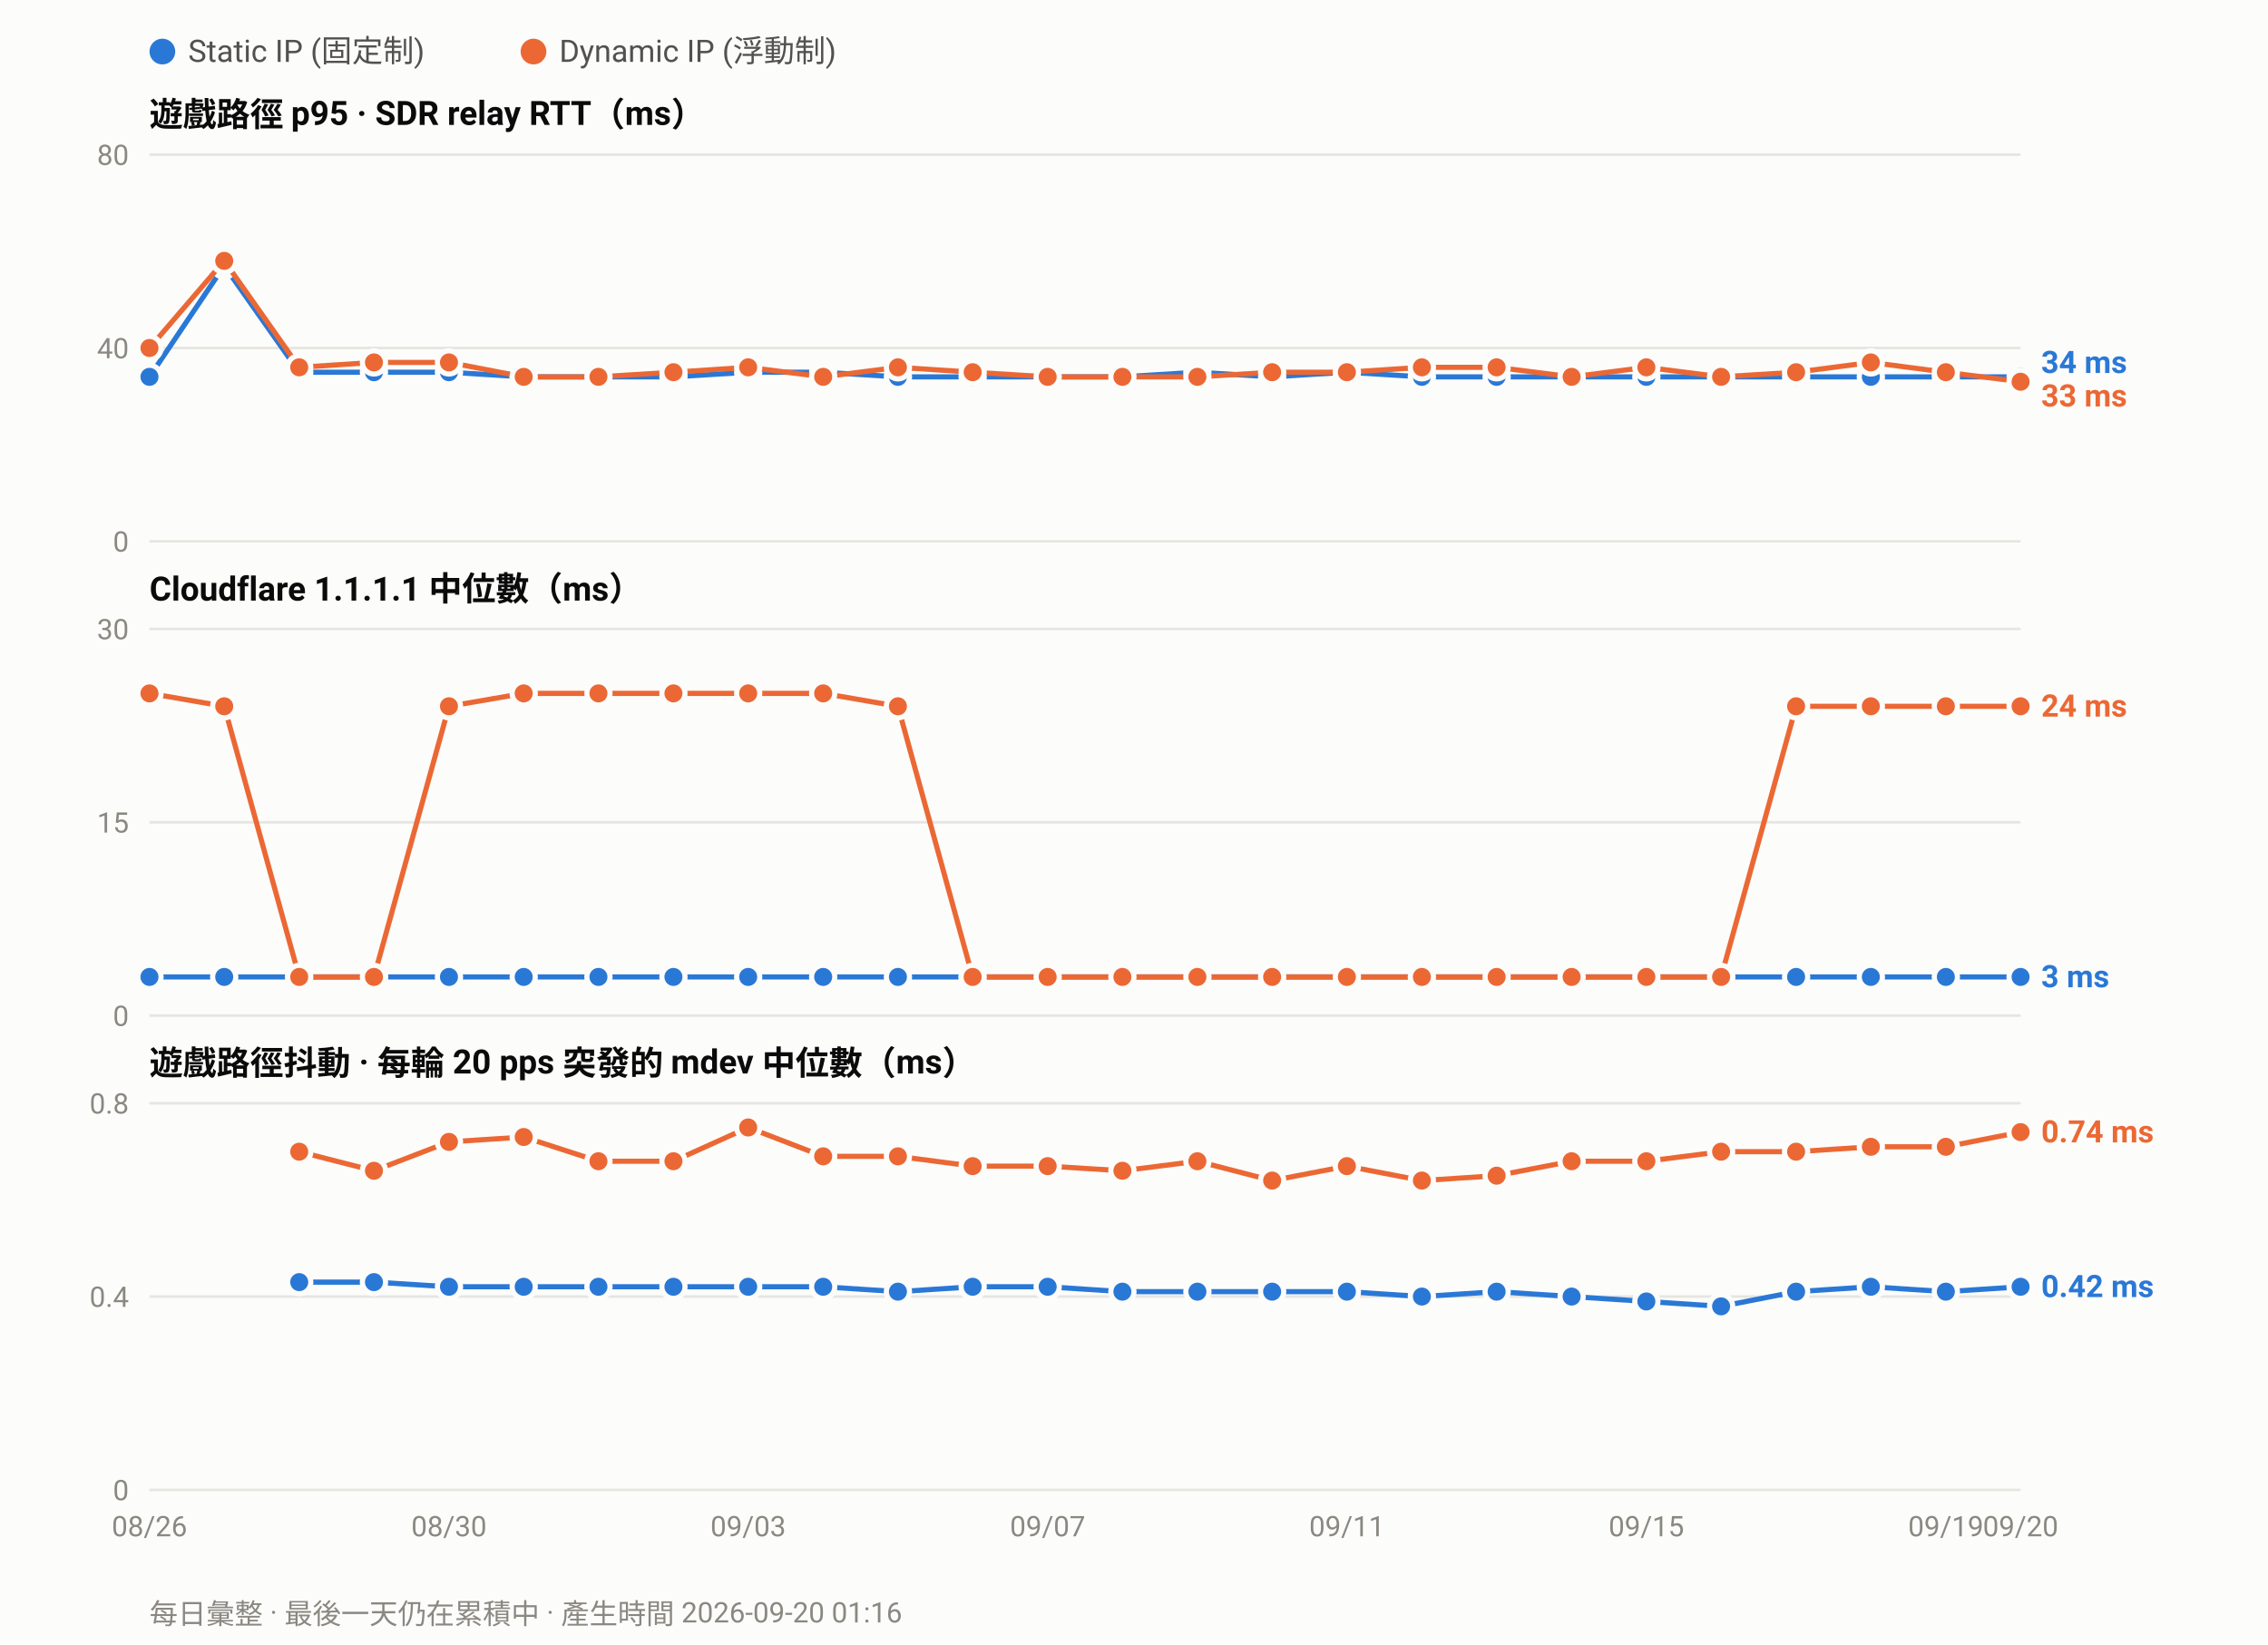
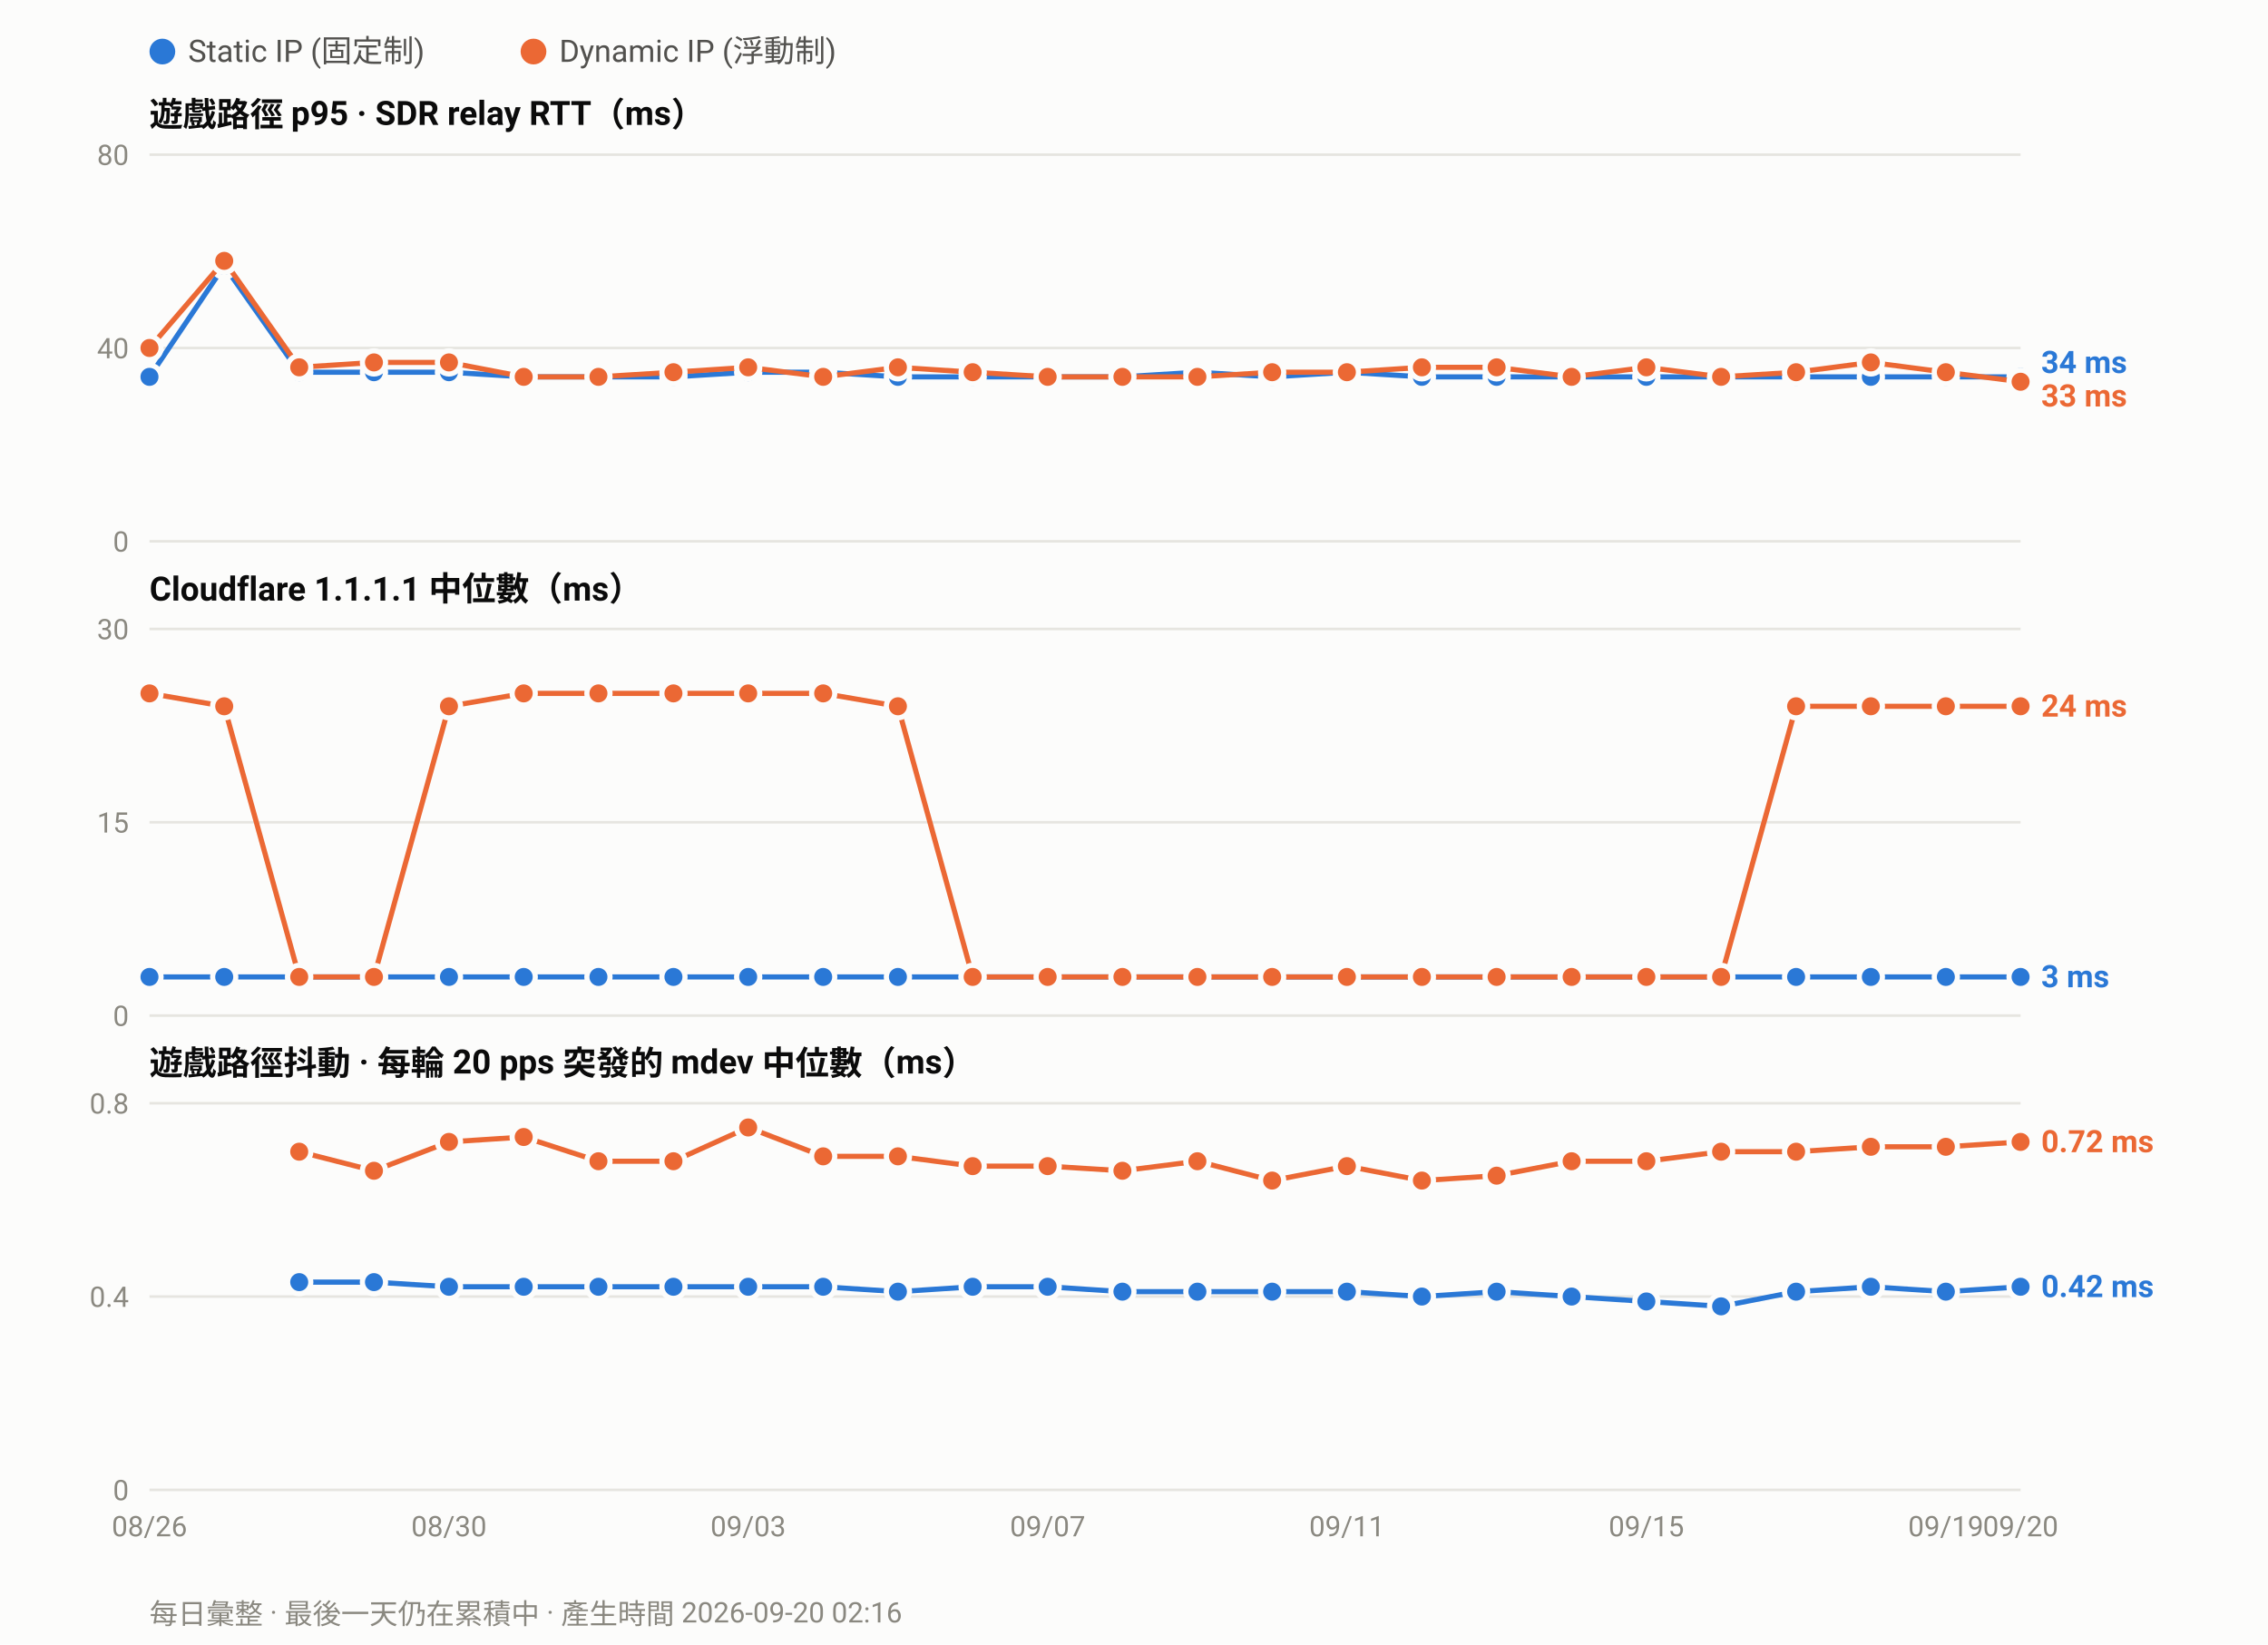
<svg xmlns="http://www.w3.org/2000/svg" width="880" height="638" viewBox="0 0 880 638" font-family="ui-sans-serif,-apple-system,Segoe UI,Roboto,Helvetica,Arial,sans-serif">
  <rect width="880" height="638" fill="#fcfcfb" />
  <circle cx="63.0" cy="20" r="5" fill="#2a78d6" />
  <text x="73.0" y="24" font-size="12" fill="#52514e">Static IP (固定制)</text>
  <circle cx="207.0" cy="20" r="5" fill="#eb6834" />
  <text x="217.0" y="24" font-size="12" fill="#52514e">Dynamic IP (浮動制)</text>
  <text x="58" y="49.0" font-size="13" font-weight="600" fill="#0b0b0b">遊戲路徑 p95 · SDR relay RTT（ms）</text>
  <line x1="58" y1="210.0" x2="784.0" y2="210.0" stroke="#e6e5e0" stroke-width="1" />
  <text x="50" y="214.0" font-size="11" text-anchor="end" fill="#8a8880">0</text>
  <line x1="58" y1="135.0" x2="784.0" y2="135.0" stroke="#e6e5e0" stroke-width="1" />
  <text x="50" y="139.0" font-size="11" text-anchor="end" fill="#8a8880">40</text>
  <line x1="58" y1="60.0" x2="784.0" y2="60.0" stroke="#e6e5e0" stroke-width="1" />
  <text x="50" y="64.0" font-size="11" text-anchor="end" fill="#8a8880">80</text>
  <polyline fill="none" stroke="#2a78d6" stroke-width="2" stroke-linejoin="round" points="58.0,146.2 87.0,103.1 116.1,144.4 145.1,144.4 174.2,144.4 203.2,146.2 232.2,146.2 261.3,146.2 290.3,144.4 319.4,144.4 348.4,146.2 377.4,146.2 406.5,146.2 435.5,146.2 464.6,144.4 493.6,146.2 522.6,144.4 551.7,146.2 580.7,146.2 609.8,146.2 638.8,146.2 667.8,146.2 696.9,146.2 725.9,146.2 755.0,146.2 784.0,146.2" />
  <circle cx="58.0" cy="146.2" r="4.5" fill="#2a78d6" stroke="#fcfcfb" stroke-width="2" />
  <circle cx="87.0" cy="103.1" r="4.5" fill="#2a78d6" stroke="#fcfcfb" stroke-width="2" />
  <circle cx="116.1" cy="144.4" r="4.5" fill="#2a78d6" stroke="#fcfcfb" stroke-width="2" />
  <circle cx="145.1" cy="144.4" r="4.5" fill="#2a78d6" stroke="#fcfcfb" stroke-width="2" />
  <circle cx="174.2" cy="144.4" r="4.5" fill="#2a78d6" stroke="#fcfcfb" stroke-width="2" />
  <circle cx="203.2" cy="146.2" r="4.5" fill="#2a78d6" stroke="#fcfcfb" stroke-width="2" />
  <circle cx="232.2" cy="146.2" r="4.5" fill="#2a78d6" stroke="#fcfcfb" stroke-width="2" />
  <circle cx="261.3" cy="146.2" r="4.5" fill="#2a78d6" stroke="#fcfcfb" stroke-width="2" />
  <circle cx="290.3" cy="144.4" r="4.5" fill="#2a78d6" stroke="#fcfcfb" stroke-width="2" />
  <circle cx="319.4" cy="144.4" r="4.5" fill="#2a78d6" stroke="#fcfcfb" stroke-width="2" />
  <circle cx="348.4" cy="146.2" r="4.5" fill="#2a78d6" stroke="#fcfcfb" stroke-width="2" />
  <circle cx="377.4" cy="146.2" r="4.5" fill="#2a78d6" stroke="#fcfcfb" stroke-width="2" />
  <circle cx="406.5" cy="146.2" r="4.5" fill="#2a78d6" stroke="#fcfcfb" stroke-width="2" />
  <circle cx="435.5" cy="146.2" r="4.5" fill="#2a78d6" stroke="#fcfcfb" stroke-width="2" />
  <circle cx="464.6" cy="144.4" r="4.5" fill="#2a78d6" stroke="#fcfcfb" stroke-width="2" />
  <circle cx="493.6" cy="146.2" r="4.5" fill="#2a78d6" stroke="#fcfcfb" stroke-width="2" />
  <circle cx="522.6" cy="144.4" r="4.5" fill="#2a78d6" stroke="#fcfcfb" stroke-width="2" />
  <circle cx="551.7" cy="146.2" r="4.5" fill="#2a78d6" stroke="#fcfcfb" stroke-width="2" />
  <circle cx="580.7" cy="146.2" r="4.5" fill="#2a78d6" stroke="#fcfcfb" stroke-width="2" />
  <circle cx="609.8" cy="146.2" r="4.5" fill="#2a78d6" stroke="#fcfcfb" stroke-width="2" />
  <circle cx="638.8" cy="146.2" r="4.5" fill="#2a78d6" stroke="#fcfcfb" stroke-width="2" />
  <circle cx="667.8" cy="146.2" r="4.5" fill="#2a78d6" stroke="#fcfcfb" stroke-width="2" />
  <circle cx="696.9" cy="146.2" r="4.5" fill="#2a78d6" stroke="#fcfcfb" stroke-width="2" />
  <circle cx="725.9" cy="146.2" r="4.5" fill="#2a78d6" stroke="#fcfcfb" stroke-width="2" />
  <circle cx="755.0" cy="146.2" r="4.5" fill="#2a78d6" stroke="#fcfcfb" stroke-width="2" />
  <circle cx="784.0" cy="146.2" r="4.5" fill="#2a78d6" stroke="#fcfcfb" stroke-width="2" />
  <polyline fill="none" stroke="#eb6834" stroke-width="2" stroke-linejoin="round" points="58.0,135.0 87.0,101.2 116.1,142.5 145.1,140.6 174.2,140.6 203.2,146.2 232.2,146.2 261.3,144.4 290.3,142.5 319.4,146.2 348.4,142.5 377.4,144.4 406.5,146.2 435.5,146.2 464.6,146.2 493.6,144.4 522.6,144.4 551.7,142.5 580.7,142.5 609.8,146.2 638.8,142.5 667.8,146.2 696.9,144.4 725.9,140.6 755.0,144.4 784.0,148.1" />
  <circle cx="58.0" cy="135.0" r="4.5" fill="#eb6834" stroke="#fcfcfb" stroke-width="2" />
  <circle cx="87.0" cy="101.2" r="4.5" fill="#eb6834" stroke="#fcfcfb" stroke-width="2" />
  <circle cx="116.1" cy="142.5" r="4.5" fill="#eb6834" stroke="#fcfcfb" stroke-width="2" />
  <circle cx="145.1" cy="140.6" r="4.5" fill="#eb6834" stroke="#fcfcfb" stroke-width="2" />
  <circle cx="174.2" cy="140.6" r="4.5" fill="#eb6834" stroke="#fcfcfb" stroke-width="2" />
  <circle cx="203.2" cy="146.2" r="4.5" fill="#eb6834" stroke="#fcfcfb" stroke-width="2" />
  <circle cx="232.2" cy="146.2" r="4.5" fill="#eb6834" stroke="#fcfcfb" stroke-width="2" />
  <circle cx="261.3" cy="144.4" r="4.5" fill="#eb6834" stroke="#fcfcfb" stroke-width="2" />
  <circle cx="290.3" cy="142.5" r="4.5" fill="#eb6834" stroke="#fcfcfb" stroke-width="2" />
  <circle cx="319.4" cy="146.2" r="4.5" fill="#eb6834" stroke="#fcfcfb" stroke-width="2" />
  <circle cx="348.4" cy="142.5" r="4.5" fill="#eb6834" stroke="#fcfcfb" stroke-width="2" />
  <circle cx="377.4" cy="144.4" r="4.5" fill="#eb6834" stroke="#fcfcfb" stroke-width="2" />
  <circle cx="406.5" cy="146.2" r="4.5" fill="#eb6834" stroke="#fcfcfb" stroke-width="2" />
  <circle cx="435.5" cy="146.2" r="4.5" fill="#eb6834" stroke="#fcfcfb" stroke-width="2" />
  <circle cx="464.6" cy="146.2" r="4.5" fill="#eb6834" stroke="#fcfcfb" stroke-width="2" />
  <circle cx="493.6" cy="144.4" r="4.5" fill="#eb6834" stroke="#fcfcfb" stroke-width="2" />
  <circle cx="522.6" cy="144.4" r="4.5" fill="#eb6834" stroke="#fcfcfb" stroke-width="2" />
  <circle cx="551.7" cy="142.5" r="4.5" fill="#eb6834" stroke="#fcfcfb" stroke-width="2" />
  <circle cx="580.7" cy="142.5" r="4.5" fill="#eb6834" stroke="#fcfcfb" stroke-width="2" />
  <circle cx="609.8" cy="146.2" r="4.5" fill="#eb6834" stroke="#fcfcfb" stroke-width="2" />
  <circle cx="638.8" cy="142.5" r="4.5" fill="#eb6834" stroke="#fcfcfb" stroke-width="2" />
  <circle cx="667.8" cy="146.2" r="4.5" fill="#eb6834" stroke="#fcfcfb" stroke-width="2" />
  <circle cx="696.9" cy="144.4" r="4.5" fill="#eb6834" stroke="#fcfcfb" stroke-width="2" />
  <circle cx="725.9" cy="140.6" r="4.5" fill="#eb6834" stroke="#fcfcfb" stroke-width="2" />
  <circle cx="755.0" cy="144.4" r="4.5" fill="#eb6834" stroke="#fcfcfb" stroke-width="2" />
  <circle cx="784.0" cy="148.1" r="4.5" fill="#eb6834" stroke="#fcfcfb" stroke-width="2" />
  <text x="792.0" y="144.7" font-size="12" font-weight="600" fill="#2a78d6">34 ms</text>
  <text x="792.0" y="157.7" font-size="12" font-weight="600" fill="#eb6834">33 ms</text>
  <text x="58" y="233.0" font-size="13" font-weight="600" fill="#0b0b0b">Cloudflare 1.1.1.1 中位數（ms）</text>
  <line x1="58" y1="394.0" x2="784.0" y2="394.0" stroke="#e6e5e0" stroke-width="1" />
  <text x="50" y="398.0" font-size="11" text-anchor="end" fill="#8a8880">0</text>
  <line x1="58" y1="319.0" x2="784.0" y2="319.0" stroke="#e6e5e0" stroke-width="1" />
  <text x="50" y="323.0" font-size="11" text-anchor="end" fill="#8a8880">15</text>
  <line x1="58" y1="244.0" x2="784.0" y2="244.0" stroke="#e6e5e0" stroke-width="1" />
  <text x="50" y="248.0" font-size="11" text-anchor="end" fill="#8a8880">30</text>
  <polyline fill="none" stroke="#2a78d6" stroke-width="2" stroke-linejoin="round" points="58.0,379.0 87.0,379.0 116.1,379.0 145.1,379.0 174.2,379.0 203.2,379.0 232.2,379.0 261.3,379.0 290.3,379.0 319.4,379.0 348.4,379.0 377.4,379.0 406.5,379.0 435.5,379.0 464.6,379.0 493.6,379.0 522.6,379.0 551.7,379.0 580.7,379.0 609.8,379.0 638.8,379.0 667.8,379.0 696.9,379.0 725.9,379.0 755.0,379.0 784.0,379.0" />
  <circle cx="58.0" cy="379.0" r="4.5" fill="#2a78d6" stroke="#fcfcfb" stroke-width="2" />
  <circle cx="87.0" cy="379.0" r="4.5" fill="#2a78d6" stroke="#fcfcfb" stroke-width="2" />
  <circle cx="116.1" cy="379.0" r="4.5" fill="#2a78d6" stroke="#fcfcfb" stroke-width="2" />
  <circle cx="145.1" cy="379.0" r="4.5" fill="#2a78d6" stroke="#fcfcfb" stroke-width="2" />
  <circle cx="174.2" cy="379.0" r="4.5" fill="#2a78d6" stroke="#fcfcfb" stroke-width="2" />
  <circle cx="203.2" cy="379.0" r="4.5" fill="#2a78d6" stroke="#fcfcfb" stroke-width="2" />
  <circle cx="232.2" cy="379.0" r="4.5" fill="#2a78d6" stroke="#fcfcfb" stroke-width="2" />
  <circle cx="261.3" cy="379.0" r="4.5" fill="#2a78d6" stroke="#fcfcfb" stroke-width="2" />
  <circle cx="290.3" cy="379.0" r="4.5" fill="#2a78d6" stroke="#fcfcfb" stroke-width="2" />
  <circle cx="319.4" cy="379.0" r="4.5" fill="#2a78d6" stroke="#fcfcfb" stroke-width="2" />
  <circle cx="348.4" cy="379.0" r="4.5" fill="#2a78d6" stroke="#fcfcfb" stroke-width="2" />
  <circle cx="377.4" cy="379.0" r="4.5" fill="#2a78d6" stroke="#fcfcfb" stroke-width="2" />
  <circle cx="406.5" cy="379.0" r="4.5" fill="#2a78d6" stroke="#fcfcfb" stroke-width="2" />
  <circle cx="435.5" cy="379.0" r="4.5" fill="#2a78d6" stroke="#fcfcfb" stroke-width="2" />
  <circle cx="464.6" cy="379.0" r="4.5" fill="#2a78d6" stroke="#fcfcfb" stroke-width="2" />
  <circle cx="493.6" cy="379.0" r="4.5" fill="#2a78d6" stroke="#fcfcfb" stroke-width="2" />
  <circle cx="522.6" cy="379.0" r="4.5" fill="#2a78d6" stroke="#fcfcfb" stroke-width="2" />
  <circle cx="551.7" cy="379.0" r="4.5" fill="#2a78d6" stroke="#fcfcfb" stroke-width="2" />
  <circle cx="580.7" cy="379.0" r="4.5" fill="#2a78d6" stroke="#fcfcfb" stroke-width="2" />
  <circle cx="609.8" cy="379.0" r="4.5" fill="#2a78d6" stroke="#fcfcfb" stroke-width="2" />
  <circle cx="638.8" cy="379.0" r="4.5" fill="#2a78d6" stroke="#fcfcfb" stroke-width="2" />
  <circle cx="667.8" cy="379.0" r="4.5" fill="#2a78d6" stroke="#fcfcfb" stroke-width="2" />
  <circle cx="696.9" cy="379.0" r="4.5" fill="#2a78d6" stroke="#fcfcfb" stroke-width="2" />
  <circle cx="725.9" cy="379.0" r="4.5" fill="#2a78d6" stroke="#fcfcfb" stroke-width="2" />
  <circle cx="755.0" cy="379.0" r="4.5" fill="#2a78d6" stroke="#fcfcfb" stroke-width="2" />
  <circle cx="784.0" cy="379.0" r="4.5" fill="#2a78d6" stroke="#fcfcfb" stroke-width="2" />
  <polyline fill="none" stroke="#eb6834" stroke-width="2" stroke-linejoin="round" points="58.0,269.0 87.0,274.0 116.1,379.0 145.1,379.0 174.2,274.0 203.2,269.0 232.2,269.0 261.3,269.0 290.3,269.0 319.4,269.0 348.4,274.0 377.4,379.0 406.5,379.0 435.5,379.0 464.6,379.0 493.6,379.0 522.6,379.0 551.7,379.0 580.7,379.0 609.8,379.0 638.8,379.0 667.8,379.0 696.9,274.0 725.9,274.0 755.0,274.0 784.0,274.0" />
  <circle cx="58.0" cy="269.0" r="4.5" fill="#eb6834" stroke="#fcfcfb" stroke-width="2" />
  <circle cx="87.0" cy="274.0" r="4.5" fill="#eb6834" stroke="#fcfcfb" stroke-width="2" />
  <circle cx="116.1" cy="379.0" r="4.5" fill="#eb6834" stroke="#fcfcfb" stroke-width="2" />
  <circle cx="145.1" cy="379.0" r="4.5" fill="#eb6834" stroke="#fcfcfb" stroke-width="2" />
  <circle cx="174.2" cy="274.0" r="4.5" fill="#eb6834" stroke="#fcfcfb" stroke-width="2" />
  <circle cx="203.2" cy="269.0" r="4.5" fill="#eb6834" stroke="#fcfcfb" stroke-width="2" />
  <circle cx="232.2" cy="269.0" r="4.5" fill="#eb6834" stroke="#fcfcfb" stroke-width="2" />
  <circle cx="261.3" cy="269.0" r="4.5" fill="#eb6834" stroke="#fcfcfb" stroke-width="2" />
  <circle cx="290.3" cy="269.0" r="4.5" fill="#eb6834" stroke="#fcfcfb" stroke-width="2" />
  <circle cx="319.4" cy="269.0" r="4.5" fill="#eb6834" stroke="#fcfcfb" stroke-width="2" />
  <circle cx="348.4" cy="274.0" r="4.5" fill="#eb6834" stroke="#fcfcfb" stroke-width="2" />
  <circle cx="377.4" cy="379.0" r="4.5" fill="#eb6834" stroke="#fcfcfb" stroke-width="2" />
  <circle cx="406.5" cy="379.0" r="4.5" fill="#eb6834" stroke="#fcfcfb" stroke-width="2" />
  <circle cx="435.5" cy="379.0" r="4.5" fill="#eb6834" stroke="#fcfcfb" stroke-width="2" />
  <circle cx="464.6" cy="379.0" r="4.5" fill="#eb6834" stroke="#fcfcfb" stroke-width="2" />
  <circle cx="493.6" cy="379.0" r="4.5" fill="#eb6834" stroke="#fcfcfb" stroke-width="2" />
  <circle cx="522.6" cy="379.0" r="4.5" fill="#eb6834" stroke="#fcfcfb" stroke-width="2" />
  <circle cx="551.7" cy="379.0" r="4.5" fill="#eb6834" stroke="#fcfcfb" stroke-width="2" />
  <circle cx="580.7" cy="379.0" r="4.5" fill="#eb6834" stroke="#fcfcfb" stroke-width="2" />
  <circle cx="609.8" cy="379.0" r="4.5" fill="#eb6834" stroke="#fcfcfb" stroke-width="2" />
  <circle cx="638.8" cy="379.0" r="4.5" fill="#eb6834" stroke="#fcfcfb" stroke-width="2" />
  <circle cx="667.8" cy="379.0" r="4.5" fill="#eb6834" stroke="#fcfcfb" stroke-width="2" />
  <circle cx="696.9" cy="274.0" r="4.5" fill="#eb6834" stroke="#fcfcfb" stroke-width="2" />
  <circle cx="725.9" cy="274.0" r="4.5" fill="#eb6834" stroke="#fcfcfb" stroke-width="2" />
  <circle cx="755.0" cy="274.0" r="4.5" fill="#eb6834" stroke="#fcfcfb" stroke-width="2" />
  <circle cx="784.0" cy="274.0" r="4.5" fill="#eb6834" stroke="#fcfcfb" stroke-width="2" />
  <text x="792.0" y="278.0" font-size="12" font-weight="600" fill="#eb6834">24 ms</text>
  <text x="792.0" y="383.0" font-size="12" font-weight="600" fill="#2a78d6">3 ms</text>
  <text x="58" y="417.0" font-size="13" font-weight="600" fill="#0b0b0b">遊戲路徑抖動 · 每輪 20 pps 突發的 mdev 中位數（ms）</text>
  <line x1="58" y1="578.0" x2="784.0" y2="578.0" stroke="#e6e5e0" stroke-width="1" />
  <text x="50" y="582.0" font-size="11" text-anchor="end" fill="#8a8880">0</text>
  <line x1="58" y1="503.0" x2="784.0" y2="503.0" stroke="#e6e5e0" stroke-width="1" />
  <text x="50" y="507.0" font-size="11" text-anchor="end" fill="#8a8880">0.4</text>
  <line x1="58" y1="428.0" x2="784.0" y2="428.0" stroke="#e6e5e0" stroke-width="1" />
  <text x="50" y="432.0" font-size="11" text-anchor="end" fill="#8a8880">0.8</text>
  <polyline fill="none" stroke="#2a78d6" stroke-width="2" stroke-linejoin="round" points="116.1,497.4 145.1,497.4 174.2,499.2 203.2,499.2 232.2,499.2 261.3,499.2 290.3,499.2 319.4,499.2 348.4,501.1 377.4,499.2 406.5,499.2 435.5,501.1 464.6,501.1 493.6,501.1 522.6,501.1 551.7,503.0 580.7,501.1 609.8,503.0 638.8,504.9 667.8,506.8 696.9,501.1 725.9,499.2 755.0,501.1 784.0,499.2" />
  <circle cx="116.1" cy="497.4" r="4.5" fill="#2a78d6" stroke="#fcfcfb" stroke-width="2" />
  <circle cx="145.1" cy="497.4" r="4.5" fill="#2a78d6" stroke="#fcfcfb" stroke-width="2" />
  <circle cx="174.2" cy="499.2" r="4.5" fill="#2a78d6" stroke="#fcfcfb" stroke-width="2" />
  <circle cx="203.2" cy="499.2" r="4.5" fill="#2a78d6" stroke="#fcfcfb" stroke-width="2" />
  <circle cx="232.2" cy="499.2" r="4.5" fill="#2a78d6" stroke="#fcfcfb" stroke-width="2" />
  <circle cx="261.3" cy="499.2" r="4.5" fill="#2a78d6" stroke="#fcfcfb" stroke-width="2" />
  <circle cx="290.3" cy="499.2" r="4.5" fill="#2a78d6" stroke="#fcfcfb" stroke-width="2" />
  <circle cx="319.4" cy="499.2" r="4.5" fill="#2a78d6" stroke="#fcfcfb" stroke-width="2" />
  <circle cx="348.4" cy="501.1" r="4.5" fill="#2a78d6" stroke="#fcfcfb" stroke-width="2" />
  <circle cx="377.4" cy="499.2" r="4.5" fill="#2a78d6" stroke="#fcfcfb" stroke-width="2" />
  <circle cx="406.5" cy="499.2" r="4.5" fill="#2a78d6" stroke="#fcfcfb" stroke-width="2" />
  <circle cx="435.5" cy="501.1" r="4.5" fill="#2a78d6" stroke="#fcfcfb" stroke-width="2" />
  <circle cx="464.6" cy="501.1" r="4.5" fill="#2a78d6" stroke="#fcfcfb" stroke-width="2" />
  <circle cx="493.6" cy="501.1" r="4.5" fill="#2a78d6" stroke="#fcfcfb" stroke-width="2" />
  <circle cx="522.6" cy="501.1" r="4.5" fill="#2a78d6" stroke="#fcfcfb" stroke-width="2" />
  <circle cx="551.7" cy="503.0" r="4.5" fill="#2a78d6" stroke="#fcfcfb" stroke-width="2" />
  <circle cx="580.7" cy="501.1" r="4.5" fill="#2a78d6" stroke="#fcfcfb" stroke-width="2" />
  <circle cx="609.8" cy="503.0" r="4.5" fill="#2a78d6" stroke="#fcfcfb" stroke-width="2" />
  <circle cx="638.8" cy="504.9" r="4.5" fill="#2a78d6" stroke="#fcfcfb" stroke-width="2" />
  <circle cx="667.8" cy="506.8" r="4.5" fill="#2a78d6" stroke="#fcfcfb" stroke-width="2" />
  <circle cx="696.9" cy="501.1" r="4.5" fill="#2a78d6" stroke="#fcfcfb" stroke-width="2" />
  <circle cx="725.9" cy="499.2" r="4.5" fill="#2a78d6" stroke="#fcfcfb" stroke-width="2" />
  <circle cx="755.0" cy="501.1" r="4.5" fill="#2a78d6" stroke="#fcfcfb" stroke-width="2" />
  <circle cx="784.0" cy="499.2" r="4.5" fill="#2a78d6" stroke="#fcfcfb" stroke-width="2" />
-   <polyline fill="none" stroke="#eb6834" stroke-width="2" stroke-linejoin="round" points="116.1,446.8 145.1,454.2 174.2,443.0 203.2,441.1 232.2,450.5 261.3,450.5 290.3,437.4 319.4,448.6 348.4,448.6 377.4,452.4 406.5,452.4 435.5,454.2 464.6,450.5 493.6,458.0 522.6,452.4 551.7,458.0 580.7,456.1 609.8,450.5 638.8,450.5 667.8,446.8 696.9,446.8 725.9,444.9 755.0,444.9 784.0,439.2" />
+   <polyline fill="none" stroke="#eb6834" stroke-width="2" stroke-linejoin="round" points="116.1,446.8 145.1,454.2 174.2,443.0 203.2,441.1 232.2,450.5 261.3,450.5 290.3,437.4 319.4,448.6 348.4,448.6 377.4,452.4 406.5,452.4 435.5,454.2 464.6,450.5 493.6,458.0 522.6,452.4 551.7,458.0 580.7,456.1 609.8,450.5 638.8,450.5 667.8,446.8 696.9,446.8 725.9,444.9 755.0,444.9 784.0,443.0" />
  <circle cx="116.1" cy="446.8" r="4.5" fill="#eb6834" stroke="#fcfcfb" stroke-width="2" />
  <circle cx="145.1" cy="454.2" r="4.5" fill="#eb6834" stroke="#fcfcfb" stroke-width="2" />
  <circle cx="174.2" cy="443.0" r="4.5" fill="#eb6834" stroke="#fcfcfb" stroke-width="2" />
  <circle cx="203.2" cy="441.1" r="4.5" fill="#eb6834" stroke="#fcfcfb" stroke-width="2" />
  <circle cx="232.2" cy="450.5" r="4.5" fill="#eb6834" stroke="#fcfcfb" stroke-width="2" />
  <circle cx="261.3" cy="450.5" r="4.5" fill="#eb6834" stroke="#fcfcfb" stroke-width="2" />
  <circle cx="290.3" cy="437.4" r="4.5" fill="#eb6834" stroke="#fcfcfb" stroke-width="2" />
  <circle cx="319.4" cy="448.6" r="4.5" fill="#eb6834" stroke="#fcfcfb" stroke-width="2" />
  <circle cx="348.4" cy="448.6" r="4.5" fill="#eb6834" stroke="#fcfcfb" stroke-width="2" />
  <circle cx="377.4" cy="452.4" r="4.5" fill="#eb6834" stroke="#fcfcfb" stroke-width="2" />
  <circle cx="406.5" cy="452.4" r="4.5" fill="#eb6834" stroke="#fcfcfb" stroke-width="2" />
  <circle cx="435.5" cy="454.2" r="4.5" fill="#eb6834" stroke="#fcfcfb" stroke-width="2" />
  <circle cx="464.6" cy="450.5" r="4.5" fill="#eb6834" stroke="#fcfcfb" stroke-width="2" />
  <circle cx="493.6" cy="458.0" r="4.5" fill="#eb6834" stroke="#fcfcfb" stroke-width="2" />
  <circle cx="522.6" cy="452.4" r="4.5" fill="#eb6834" stroke="#fcfcfb" stroke-width="2" />
  <circle cx="551.7" cy="458.0" r="4.5" fill="#eb6834" stroke="#fcfcfb" stroke-width="2" />
  <circle cx="580.7" cy="456.1" r="4.5" fill="#eb6834" stroke="#fcfcfb" stroke-width="2" />
  <circle cx="609.8" cy="450.5" r="4.5" fill="#eb6834" stroke="#fcfcfb" stroke-width="2" />
  <circle cx="638.8" cy="450.5" r="4.5" fill="#eb6834" stroke="#fcfcfb" stroke-width="2" />
  <circle cx="667.8" cy="446.8" r="4.5" fill="#eb6834" stroke="#fcfcfb" stroke-width="2" />
  <circle cx="696.9" cy="446.8" r="4.5" fill="#eb6834" stroke="#fcfcfb" stroke-width="2" />
  <circle cx="725.9" cy="444.9" r="4.5" fill="#eb6834" stroke="#fcfcfb" stroke-width="2" />
  <circle cx="755.0" cy="444.9" r="4.5" fill="#eb6834" stroke="#fcfcfb" stroke-width="2" />
-   <circle cx="784.0" cy="439.2" r="4.5" fill="#eb6834" stroke="#fcfcfb" stroke-width="2" />
-   <text x="792.0" y="443.2" font-size="12" font-weight="600" fill="#eb6834">0.74 ms</text>
+   <circle cx="784.0" cy="443.0" r="4.5" fill="#eb6834" stroke="#fcfcfb" stroke-width="2" />
+   <text x="792.0" y="447.0" font-size="12" font-weight="600" fill="#eb6834">0.72 ms</text>
  <text x="792.0" y="503.2" font-size="12" font-weight="600" fill="#2a78d6">0.42 ms</text>
  <text x="58.0" y="596.0" font-size="11" text-anchor="middle" fill="#8a8880">08/26</text>
  <text x="174.2" y="596.0" font-size="11" text-anchor="middle" fill="#8a8880">08/30</text>
  <text x="290.3" y="596.0" font-size="11" text-anchor="middle" fill="#8a8880">09/03</text>
  <text x="406.5" y="596.0" font-size="11" text-anchor="middle" fill="#8a8880">09/07</text>
  <text x="522.6" y="596.0" font-size="11" text-anchor="middle" fill="#8a8880">09/11</text>
  <text x="638.8" y="596.0" font-size="11" text-anchor="middle" fill="#8a8880">09/15</text>
  <text x="755.0" y="596.0" font-size="11" text-anchor="middle" fill="#8a8880">09/19</text>
  <text x="784.0" y="596.0" font-size="11" text-anchor="middle" fill="#8a8880">09/20</text>
-   <text x="58" y="630" font-size="11" fill="#8a8880">每日彙整 · 最後一天仍在累積中 · 產生時間 2026-09-20 01:16</text>
+   <text x="58" y="630" font-size="11" fill="#8a8880">每日彙整 · 最後一天仍在累積中 · 產生時間 2026-09-20 02:16</text>
</svg>
